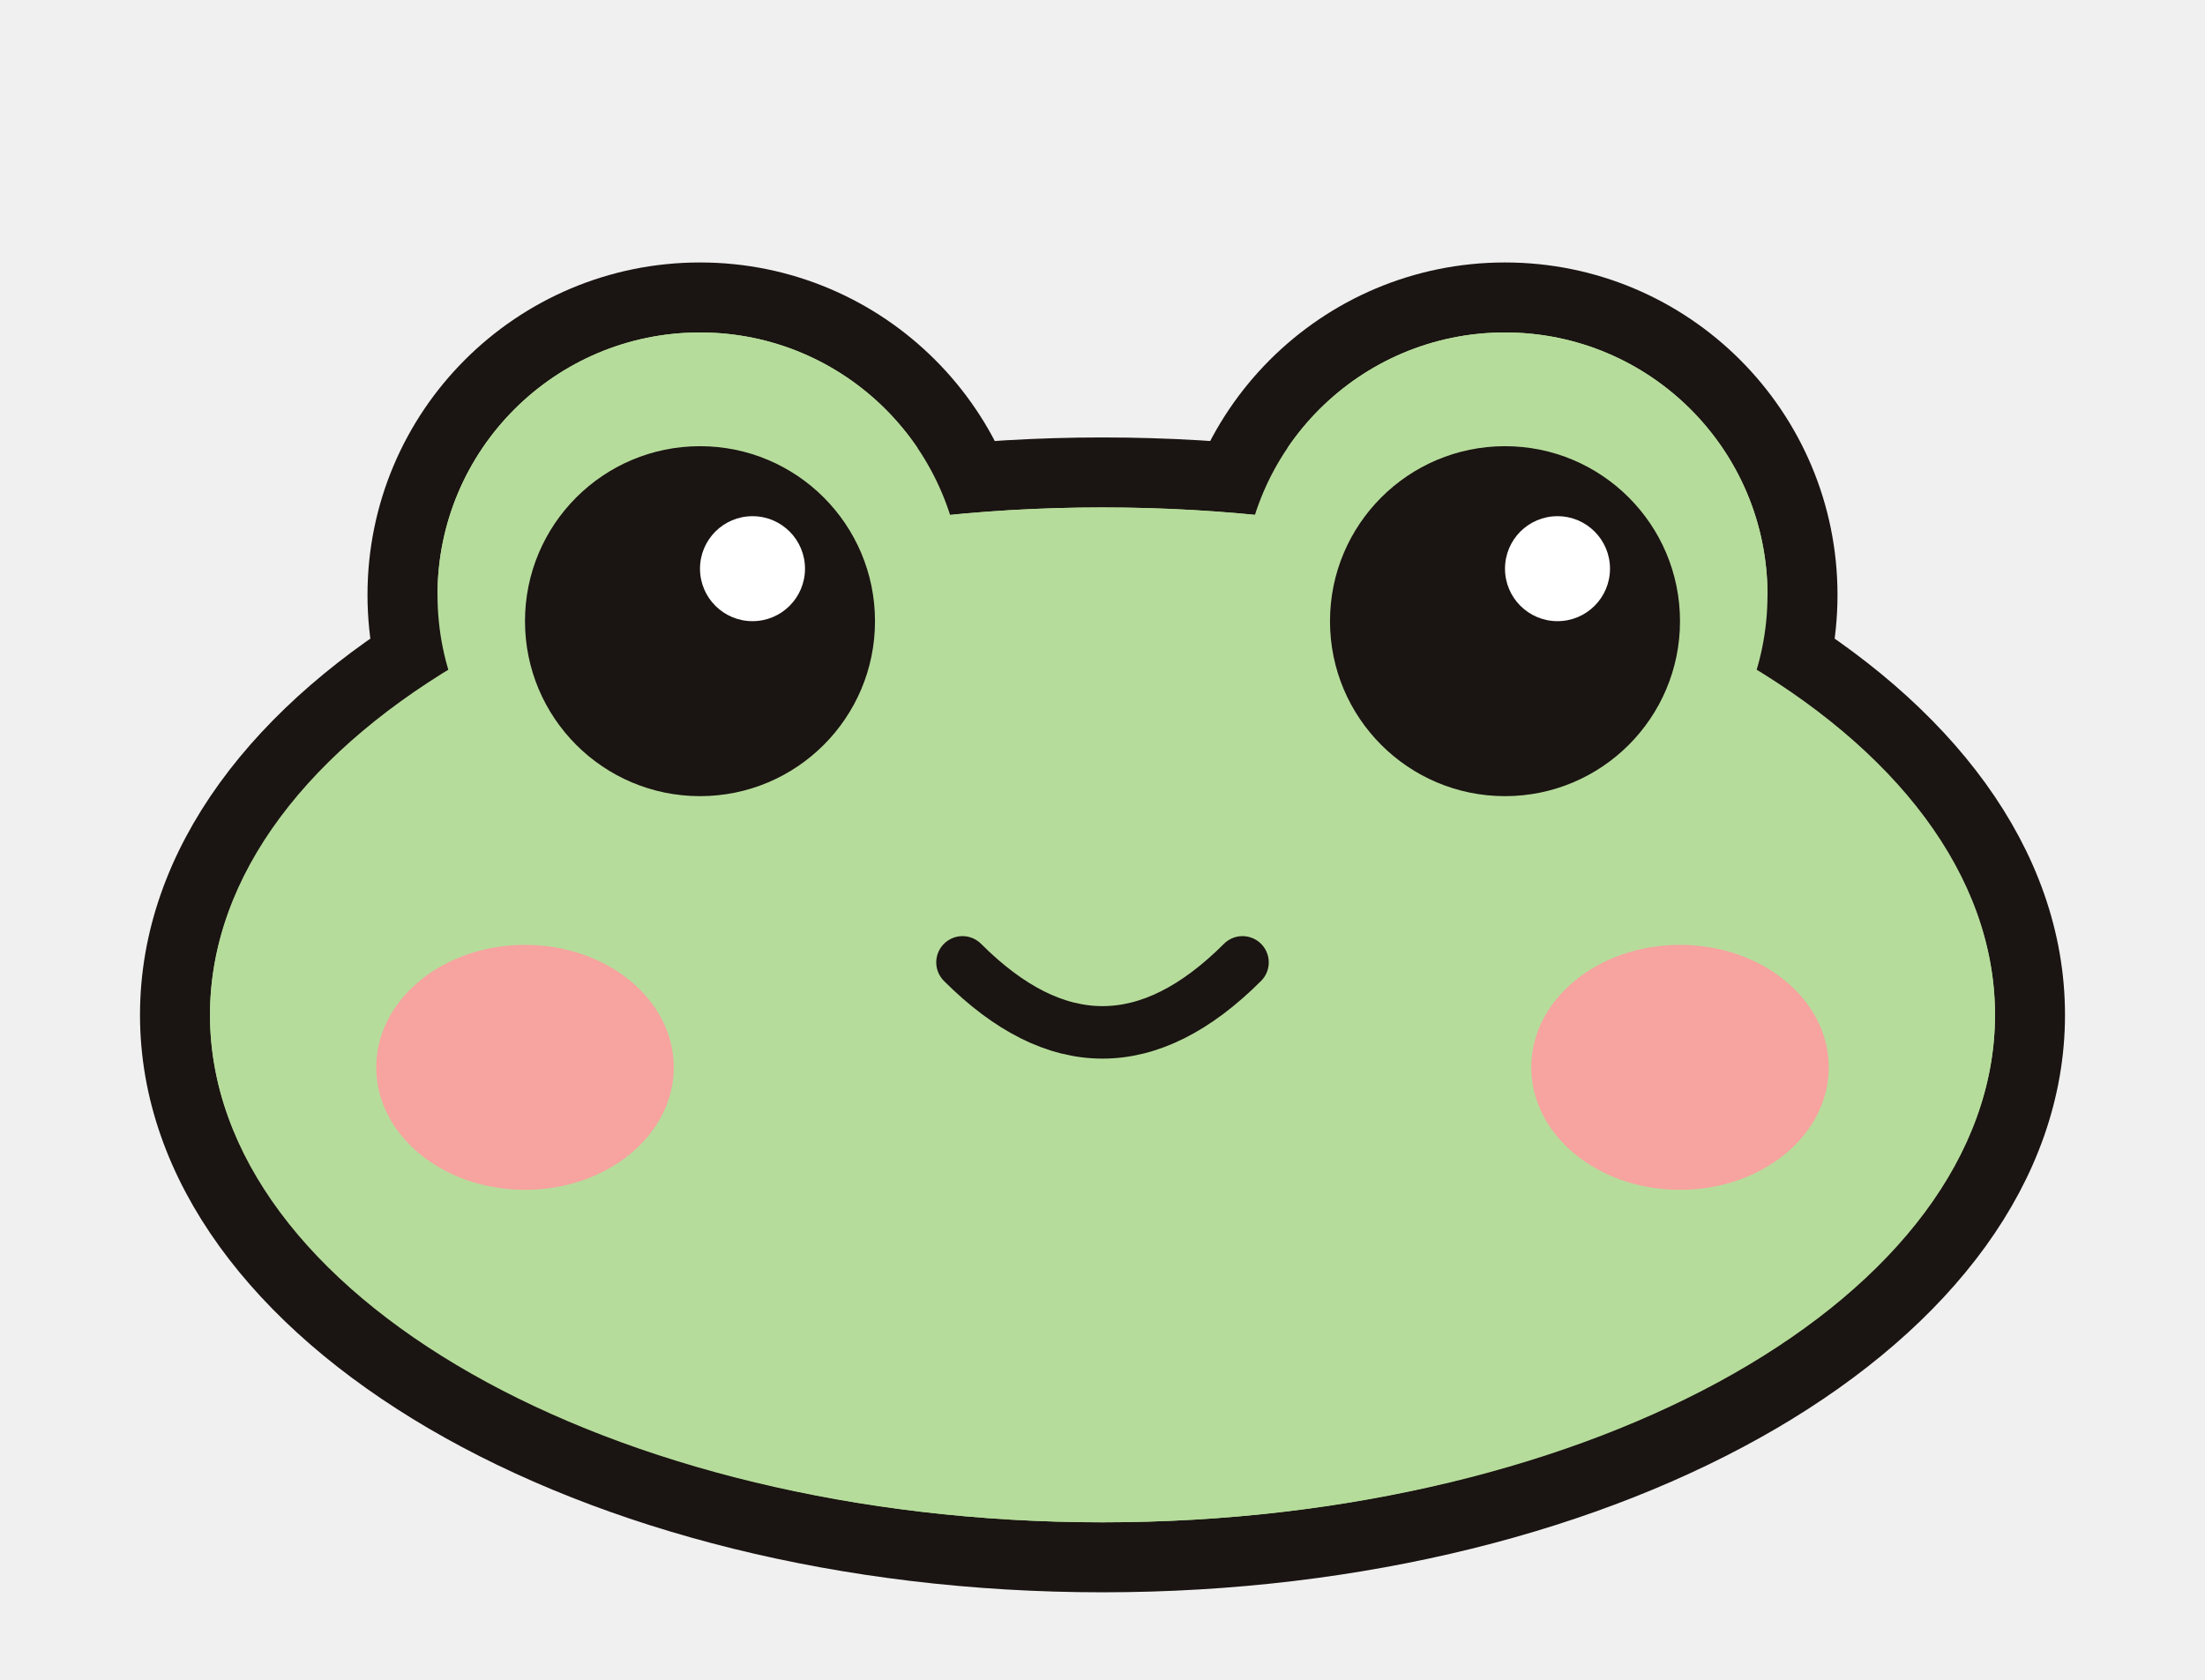
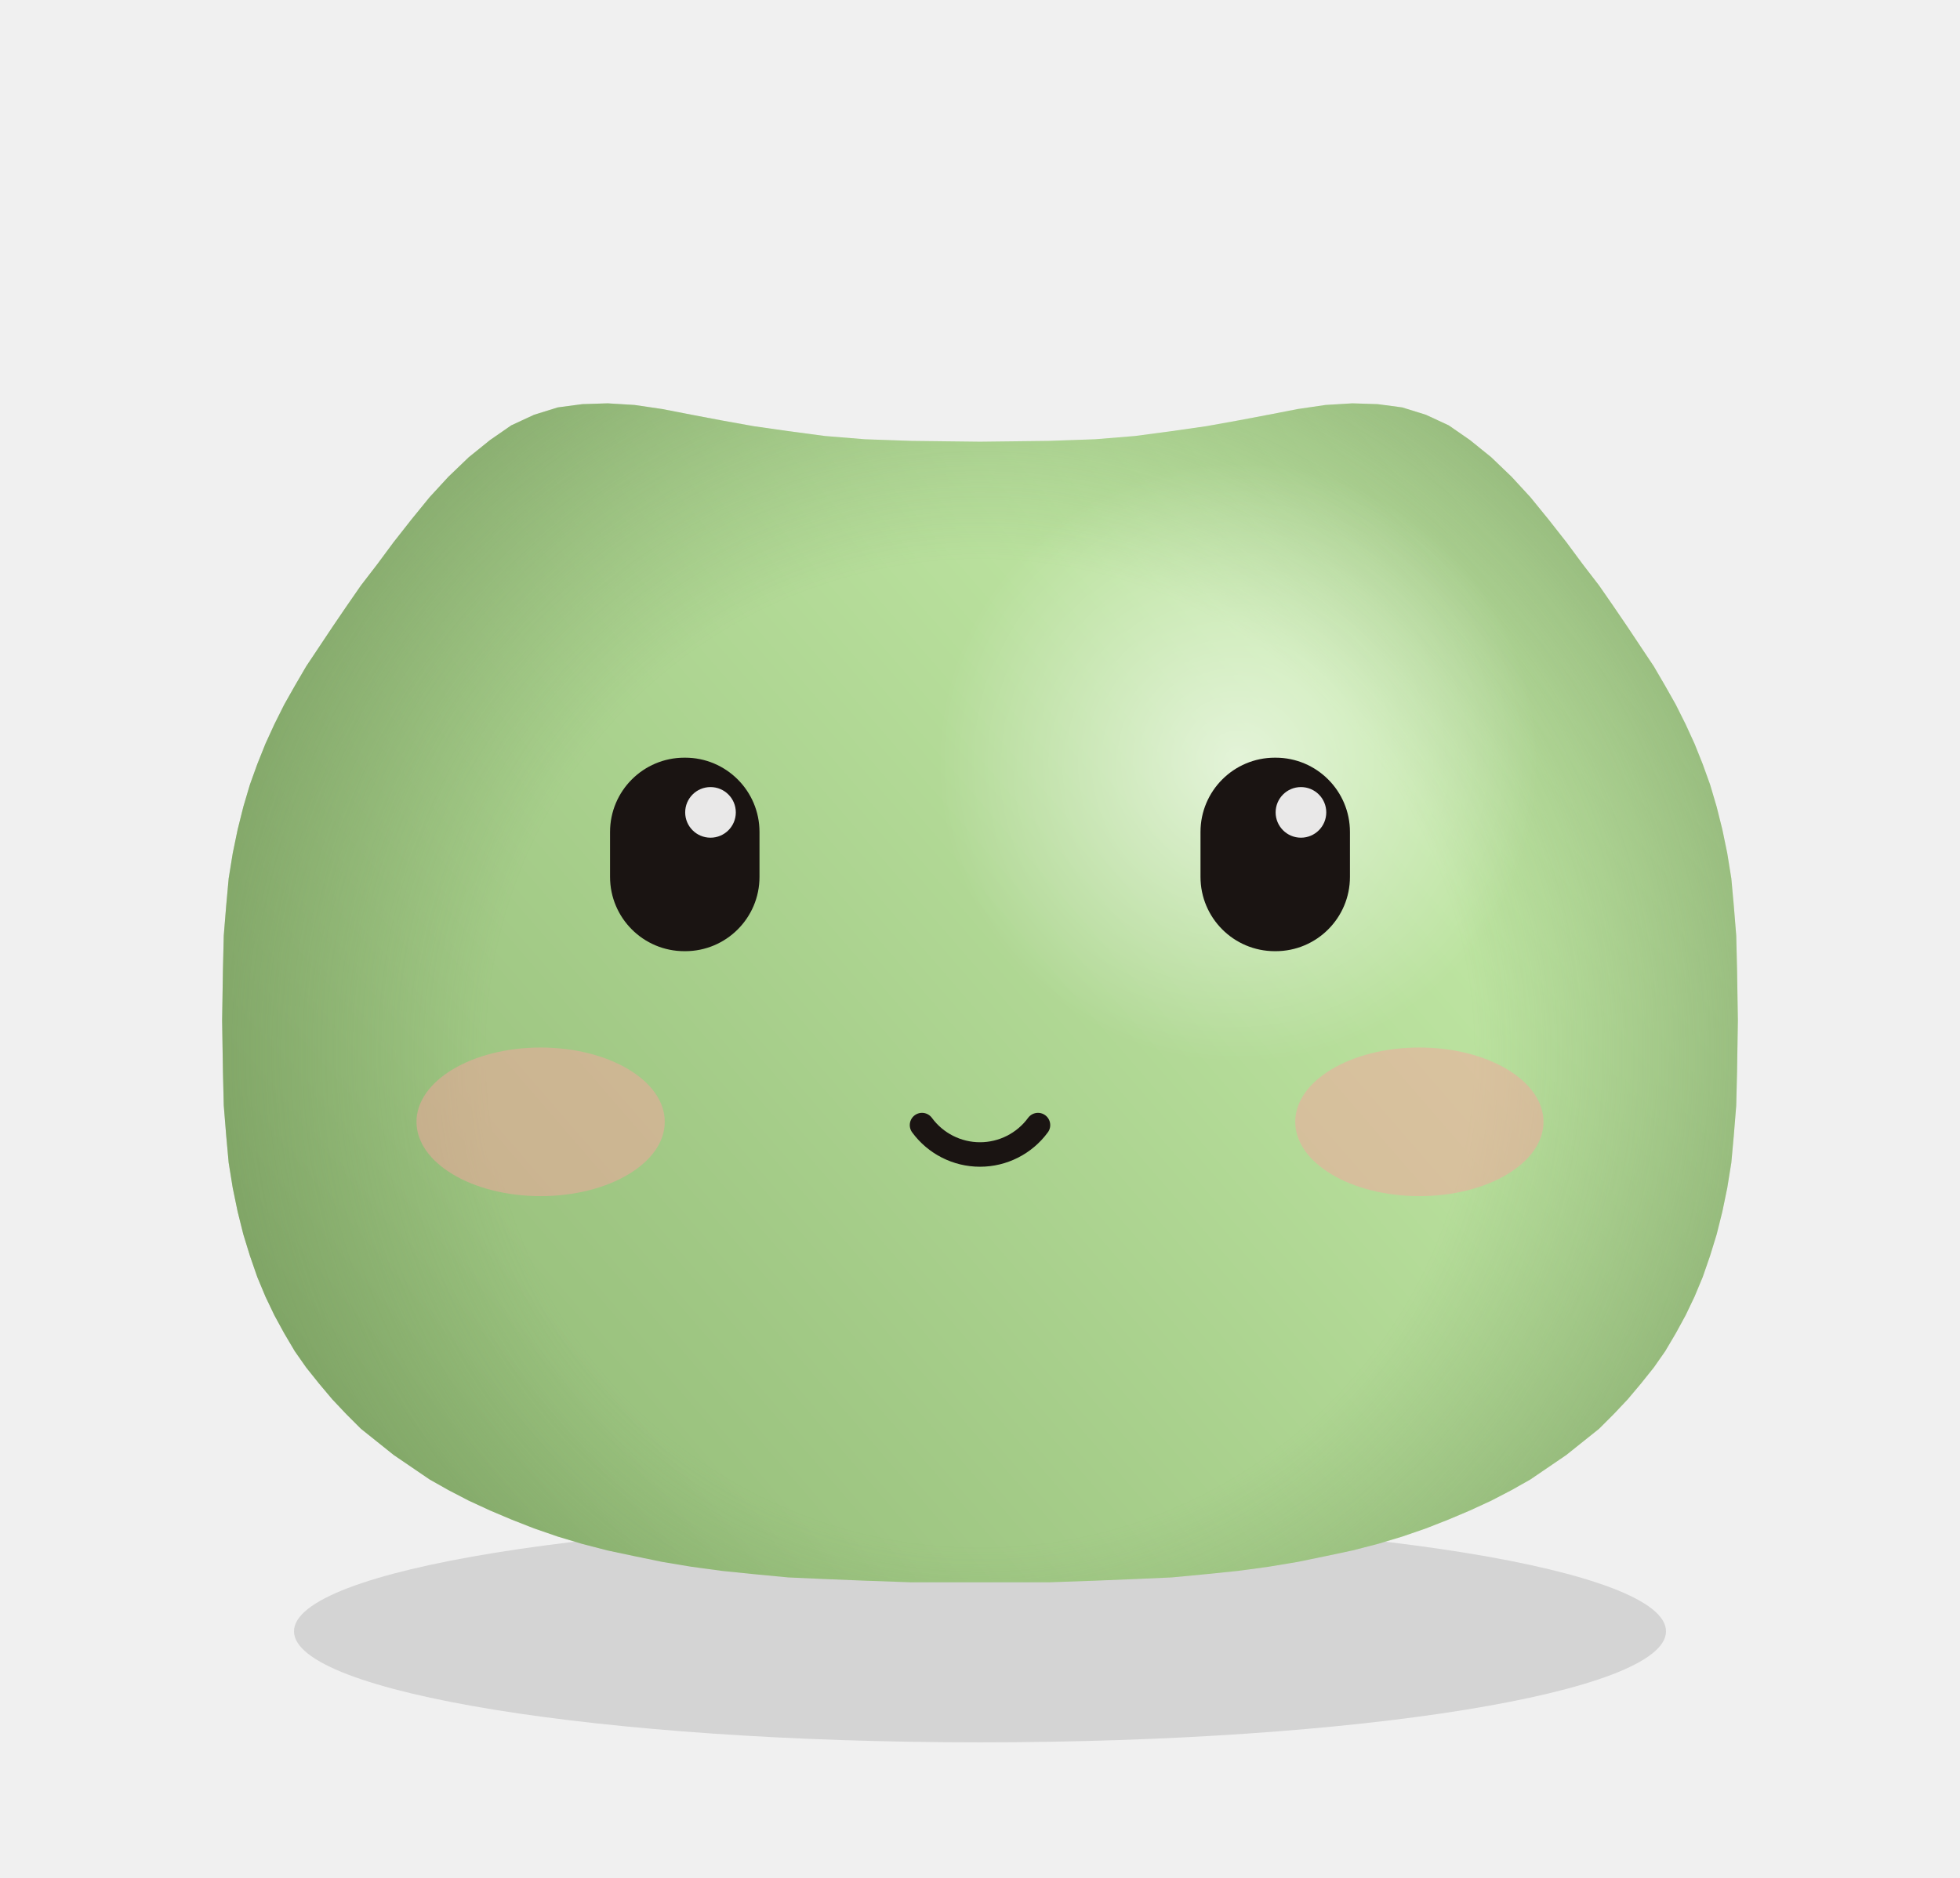
- <svg xmlns="http://www.w3.org/2000/svg" viewBox="-6 -6 252 192" width="252" height="192">
-   <g fill="#b6dc9b" stroke="#1a1412" stroke-width="8">
-     <circle cx="74" cy="62" r="34" />
-     <circle cx="166" cy="62" r="34" />
-     <ellipse cx="120" cy="110" rx="106" ry="62" />
-   </g>
-   <circle cx="74" cy="62" r="30" fill="#b6dc9b" />
-   <circle cx="166" cy="62" r="30" fill="#b6dc9b" />
-   <ellipse cx="120" cy="110" rx="102" ry="58" fill="#b6dc9b" />
-   <circle cx="74" cy="65" r="20" fill="#1a1412" />
-   <circle cx="166" cy="65" r="20" fill="#1a1412" />
-   <circle cx="80" cy="59" r="6" fill="#fff" />
-   <circle cx="172" cy="59" r="6" fill="#fff" />
-   <ellipse cx="54" cy="116" rx="17" ry="14" fill="#f7a3a0" />
-   <ellipse cx="186" cy="116" rx="17" ry="14" fill="#f7a3a0" />
-   <path d="M104 104 Q120 120 136 104" fill="none" stroke="#1a1412" stroke-width="6" stroke-linecap="round" />
+ <svg xmlns="http://www.w3.org/2000/svg" viewBox="-120 -125 240 230" width="240" height="230">
+   <defs>
+     <linearGradient id="g" gradientUnits="userSpaceOnUse" x1="65.0" y1="-58.5" x2="-74.2" y2="61.9">
+       <stop offset="0" stop-color="#c7eeab" />
+       <stop offset="1" stop-color="#91b975" />
+     </linearGradient>
+     <radialGradient id="r" gradientUnits="userSpaceOnUse" cx="0" cy="4" r="97.4">
+       <stop offset=".62" stop-color="#678850" stop-opacity="0" />
+       <stop offset="1" stop-color="#678850" stop-opacity=".5" />
+     </radialGradient>
+     <radialGradient id="h" gradientUnits="userSpaceOnUse" cx="31.6" cy="-31.6" r="36.8">
+       <stop offset="0" stop-color="#fff" stop-opacity=".6" />
+       <stop offset="1" stop-color="#fff" stop-opacity="0" />
+     </radialGradient>
+   </defs>
+   <ellipse cx="0" cy="74.8" rx="84.0" ry="13.6" fill="#000" opacity=".12" />
+   <path d="M92.8 0.0 L92.7 6.3 L92.6 10.4 L92.3 14.1 L92.0 17.4 L91.5 20.5 L90.9 23.4 L90.2 26.2 L89.4 28.8 L88.5 31.4 L87.5 33.8 L86.4 36.1 L85.2 38.3 L83.9 40.5 L82.5 42.5 L80.9 44.5 L79.3 46.4 L77.6 48.2 L75.8 50.0 L73.8 51.6 L71.8 53.2 L69.6 54.7 L67.4 56.2 L65.1 57.5 L62.6 58.8 L60.0 60.0 L57.4 61.1 L54.6 62.2 L51.7 63.2 L48.7 64.1 L45.6 64.9 L42.3 65.6 L38.9 66.3 L35.3 66.9 L31.6 67.4 L27.7 67.8 L23.5 68.2 L19.0 68.4 L14.1 68.6 L8.4 68.8 L0.0 68.8 L-8.4 68.8 L-14.1 68.6 L-19.0 68.4 L-23.5 68.2 L-27.7 67.8 L-31.6 67.4 L-35.3 66.9 L-38.9 66.3 L-42.3 65.6 L-45.6 64.9 L-48.7 64.1 L-51.7 63.2 L-54.6 62.2 L-57.4 61.1 L-60.0 60.0 L-62.6 58.8 L-65.1 57.5 L-67.4 56.2 L-69.6 54.7 L-71.8 53.2 L-73.8 51.6 L-75.8 50.0 L-77.6 48.2 L-79.3 46.4 L-80.9 44.5 L-82.5 42.5 L-83.9 40.5 L-85.2 38.3 L-86.4 36.1 L-87.5 33.8 L-88.5 31.4 L-89.4 28.8 L-90.2 26.2 L-90.9 23.4 L-91.5 20.5 L-92.0 17.4 L-92.3 14.1 L-92.6 10.4 L-92.7 6.3 L-92.8 0.0 L-92.7 -6.3 L-92.6 -10.4 L-92.3 -14.1 L-92.0 -17.4 L-91.5 -20.5 L-90.9 -23.4 L-90.2 -26.2 L-89.4 -28.9 L-88.5 -31.4 L-87.5 -33.9 L-86.4 -36.3 L-85.2 -38.7 L-83.9 -41.0 L-82.5 -43.4 L-80.9 -45.8 L-79.3 -48.2 L-77.6 -50.7 L-75.8 -53.3 L-73.8 -55.9 L-71.8 -58.6 L-69.6 -61.4 L-67.4 -64.1 L-65.1 -66.6 L-62.6 -69.0 L-60.0 -71.1 L-57.4 -72.9 L-54.6 -74.2 L-51.7 -75.1 L-48.7 -75.5 L-45.6 -75.6 L-42.3 -75.4 L-38.9 -74.9 L-35.3 -74.2 L-31.6 -73.5 L-27.7 -72.8 L-23.5 -72.2 L-19.0 -71.6 L-14.1 -71.2 L-8.4 -71.0 L-0.0 -70.9 L8.4 -71.0 L14.1 -71.2 L19.0 -71.6 L23.5 -72.2 L27.7 -72.8 L31.6 -73.5 L35.3 -74.2 L38.9 -74.9 L42.3 -75.4 L45.6 -75.6 L48.7 -75.5 L51.7 -75.1 L54.6 -74.2 L57.4 -72.9 L60.0 -71.1 L62.6 -69.0 L65.1 -66.6 L67.4 -64.1 L69.6 -61.4 L71.8 -58.6 L73.8 -55.9 L75.8 -53.3 L77.6 -50.7 L79.3 -48.2 L80.9 -45.8 L82.5 -43.4 L83.9 -41.0 L85.2 -38.7 L86.4 -36.3 L87.5 -33.9 L88.5 -31.4 L89.4 -28.9 L90.2 -26.2 L90.9 -23.4 L91.5 -20.5 L92.0 -17.4 L92.3 -14.1 L92.6 -10.4 L92.7 -6.3Z" fill="url(#g)" />
+   <path d="M92.8 0.0 L92.7 6.3 L92.6 10.4 L92.3 14.1 L92.0 17.4 L91.5 20.5 L90.9 23.4 L90.2 26.2 L89.4 28.8 L88.5 31.4 L87.5 33.8 L86.4 36.1 L85.2 38.3 L83.9 40.5 L82.5 42.5 L80.9 44.5 L79.3 46.4 L77.6 48.2 L75.8 50.0 L73.8 51.6 L71.8 53.2 L69.6 54.7 L67.4 56.2 L65.1 57.5 L62.6 58.8 L60.0 60.0 L57.4 61.1 L54.6 62.2 L51.7 63.2 L48.7 64.1 L45.6 64.9 L42.3 65.6 L38.9 66.3 L35.3 66.9 L31.6 67.4 L27.7 67.8 L23.5 68.2 L19.0 68.4 L14.1 68.6 L8.4 68.8 L0.0 68.8 L-8.4 68.8 L-14.1 68.6 L-19.0 68.4 L-23.5 68.2 L-27.7 67.8 L-31.6 67.4 L-35.3 66.9 L-38.9 66.3 L-42.3 65.6 L-45.6 64.9 L-48.7 64.1 L-51.7 63.2 L-54.6 62.2 L-57.4 61.1 L-60.0 60.0 L-62.6 58.8 L-65.1 57.5 L-67.4 56.2 L-69.6 54.7 L-71.8 53.2 L-73.8 51.6 L-75.8 50.0 L-77.6 48.2 L-79.3 46.4 L-80.9 44.5 L-82.5 42.5 L-83.9 40.5 L-85.2 38.3 L-86.4 36.1 L-87.5 33.8 L-88.5 31.4 L-89.4 28.8 L-90.2 26.2 L-90.9 23.4 L-91.5 20.5 L-92.0 17.4 L-92.3 14.1 L-92.6 10.4 L-92.7 6.3 L-92.8 0.0 L-92.7 -6.3 L-92.6 -10.4 L-92.3 -14.1 L-92.0 -17.4 L-91.5 -20.5 L-90.9 -23.4 L-90.2 -26.2 L-89.4 -28.9 L-88.5 -31.4 L-87.5 -33.9 L-86.4 -36.3 L-85.2 -38.7 L-83.9 -41.0 L-82.5 -43.4 L-80.9 -45.8 L-79.3 -48.2 L-77.6 -50.7 L-75.8 -53.3 L-73.8 -55.9 L-71.8 -58.6 L-69.6 -61.4 L-67.4 -64.1 L-65.1 -66.6 L-62.6 -69.0 L-60.0 -71.1 L-57.4 -72.9 L-54.6 -74.2 L-51.7 -75.1 L-48.7 -75.5 L-45.6 -75.6 L-42.3 -75.4 L-38.9 -74.9 L-35.3 -74.2 L-31.6 -73.5 L-27.7 -72.8 L-23.5 -72.2 L-19.0 -71.6 L-14.1 -71.2 L-8.4 -71.0 L-0.0 -70.9 L8.4 -71.0 L14.1 -71.2 L19.0 -71.6 L23.5 -72.2 L27.7 -72.8 L31.6 -73.5 L35.3 -74.2 L38.9 -74.9 L42.3 -75.4 L45.6 -75.6 L48.7 -75.5 L51.7 -75.1 L54.6 -74.2 L57.4 -72.9 L60.0 -71.1 L62.6 -69.0 L65.1 -66.6 L67.4 -64.1 L69.6 -61.4 L71.8 -58.6 L73.8 -55.9 L75.8 -53.3 L77.6 -50.7 L79.3 -48.2 L80.9 -45.8 L82.5 -43.4 L83.9 -41.0 L85.2 -38.7 L86.4 -36.3 L87.5 -33.9 L88.5 -31.4 L89.4 -28.9 L90.2 -26.2 L90.9 -23.4 L91.5 -20.5 L92.0 -17.4 L92.3 -14.1 L92.6 -10.4 L92.7 -6.3Z" fill="url(#r)" />
+   <path d="M92.8 0.0 L92.7 6.3 L92.6 10.4 L92.3 14.1 L92.0 17.4 L91.5 20.5 L90.9 23.4 L90.2 26.2 L89.4 28.8 L88.5 31.4 L87.5 33.8 L86.4 36.1 L85.2 38.3 L83.9 40.5 L82.5 42.5 L80.9 44.5 L79.3 46.4 L77.6 48.2 L75.8 50.0 L73.8 51.6 L71.8 53.2 L69.6 54.7 L67.4 56.2 L65.1 57.5 L62.6 58.8 L60.0 60.0 L57.4 61.1 L54.6 62.2 L51.7 63.2 L48.7 64.1 L45.6 64.9 L42.3 65.6 L38.9 66.3 L35.3 66.9 L31.6 67.4 L27.7 67.8 L23.5 68.2 L19.0 68.4 L14.1 68.6 L8.4 68.8 L0.0 68.8 L-8.4 68.8 L-14.1 68.6 L-19.0 68.4 L-23.5 68.2 L-27.7 67.8 L-31.6 67.4 L-35.3 66.9 L-38.9 66.3 L-42.3 65.6 L-45.6 64.9 L-48.7 64.1 L-51.7 63.2 L-54.6 62.2 L-57.4 61.1 L-60.0 60.0 L-62.6 58.8 L-65.1 57.5 L-67.4 56.2 L-69.6 54.7 L-71.8 53.2 L-73.8 51.6 L-75.8 50.0 L-77.6 48.2 L-79.3 46.4 L-80.9 44.5 L-82.5 42.5 L-83.9 40.5 L-85.2 38.3 L-86.4 36.1 L-87.5 33.8 L-88.5 31.4 L-89.4 28.8 L-90.2 26.2 L-90.9 23.4 L-91.5 20.5 L-92.0 17.4 L-92.3 14.1 L-92.6 10.4 L-92.7 6.3 L-92.8 0.0 L-92.7 -6.3 L-92.6 -10.4 L-92.3 -14.1 L-92.0 -17.4 L-91.5 -20.5 L-90.9 -23.4 L-90.2 -26.2 L-89.4 -28.9 L-88.5 -31.4 L-87.5 -33.9 L-86.4 -36.3 L-85.2 -38.7 L-83.9 -41.0 L-82.5 -43.4 L-80.9 -45.8 L-79.3 -48.2 L-77.6 -50.7 L-75.8 -53.3 L-73.8 -55.9 L-71.8 -58.6 L-69.6 -61.4 L-67.4 -64.1 L-65.1 -66.6 L-62.6 -69.0 L-60.0 -71.1 L-57.4 -72.9 L-54.6 -74.2 L-51.7 -75.1 L-48.7 -75.5 L-45.6 -75.6 L-42.3 -75.4 L-38.9 -74.9 L-35.3 -74.2 L-31.6 -73.5 L-27.7 -72.8 L-23.5 -72.2 L-19.0 -71.6 L-14.1 -71.2 L-8.4 -71.0 L-0.0 -70.9 L8.4 -71.0 L14.1 -71.2 L19.0 -71.6 L23.5 -72.2 L27.7 -72.8 L31.6 -73.5 L35.3 -74.2 L38.9 -74.9 L42.3 -75.4 L45.6 -75.6 L48.7 -75.5 L51.7 -75.1 L54.6 -74.2 L57.4 -72.9 L60.0 -71.1 L62.6 -69.0 L65.1 -66.6 L67.4 -64.1 L69.6 -61.4 L71.8 -58.6 L73.8 -55.9 L75.8 -53.3 L77.6 -50.7 L79.3 -48.2 L80.9 -45.8 L82.5 -43.4 L83.9 -41.0 L85.2 -38.7 L86.4 -36.3 L87.5 -33.9 L88.5 -31.4 L89.4 -28.9 L90.2 -26.2 L90.9 -23.4 L91.5 -20.5 L92.0 -17.4 L92.3 -14.1 L92.6 -10.4 L92.7 -6.3Z" fill="url(#h)" />
+   <ellipse cx="-53.8" cy="12.4" rx="15.2" ry="9.1" fill="#f7a3a0" opacity=".5" />
+   <ellipse cx="53.8" cy="12.4" rx="15.2" ry="9.1" fill="#f7a3a0" opacity=".5" />
+   <rect x="-45.3" y="-32.2" width="18.3" height="23.7" rx="9.1" fill="#1a1412" />
+   <circle cx="-33.0" cy="-25.5" r="3.1" fill="#fff" opacity=".9" />
+   <rect x="27.0" y="-32.2" width="18.3" height="23.7" rx="9.1" fill="#1a1412" />
+   <circle cx="39.3" cy="-25.5" r="3.1" fill="#fff" opacity=".9" />
+   <path d="M-7.1 12.8 A8.8 8.8 0 0 0 7.1 12.8" fill="none" stroke="#1a1412" stroke-width="3" stroke-linecap="round" />
</svg>
